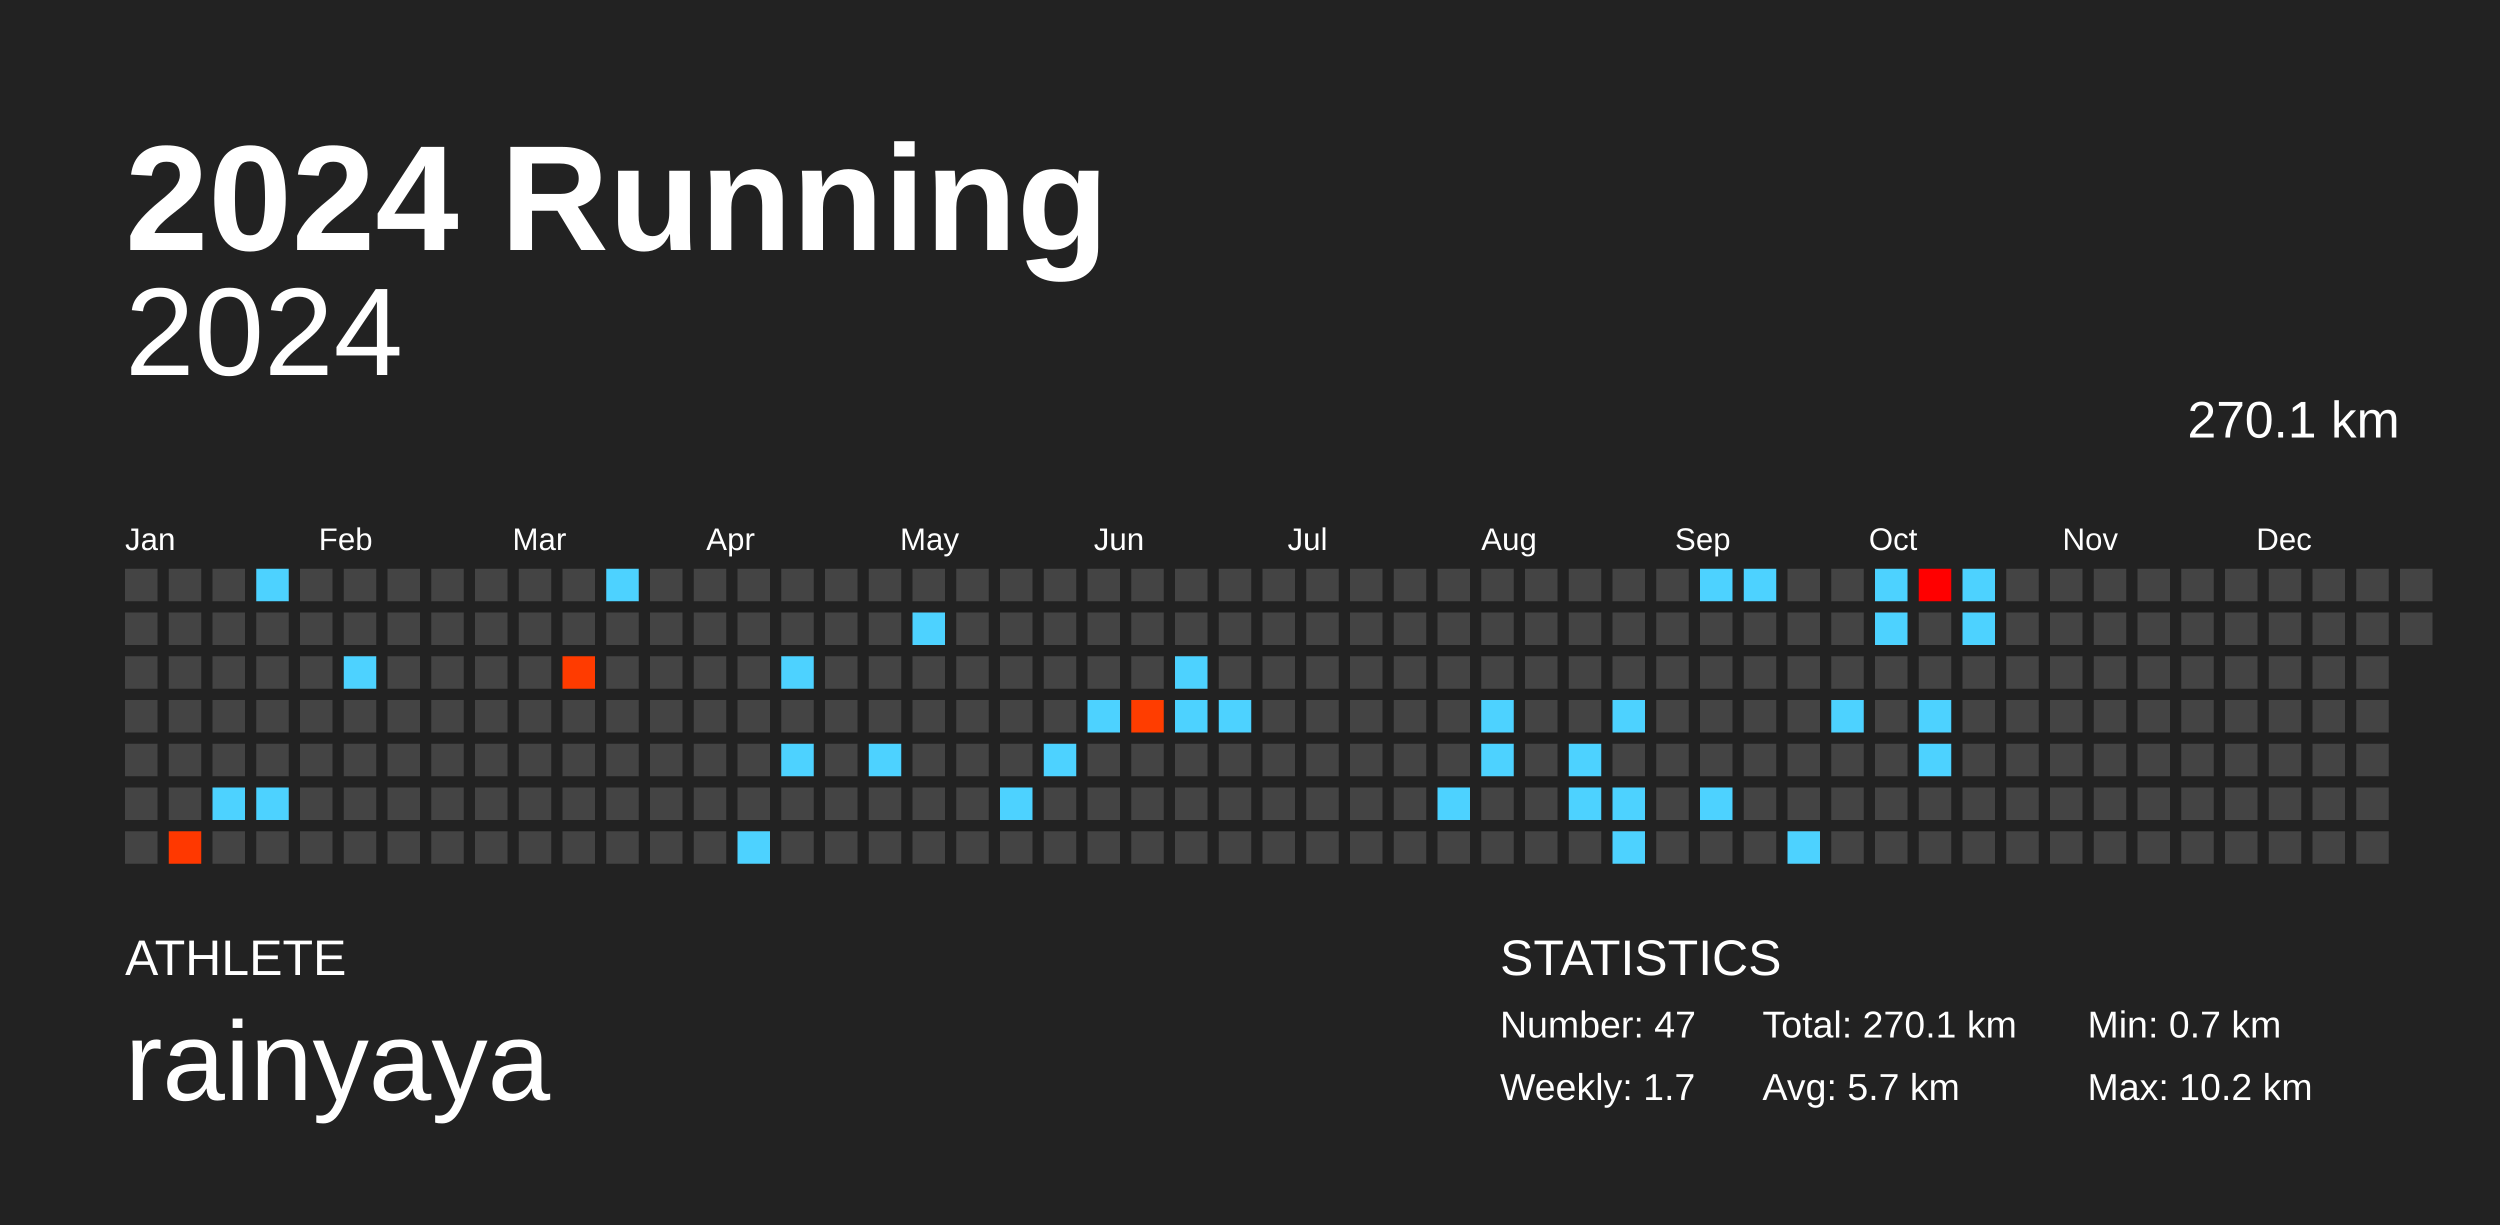
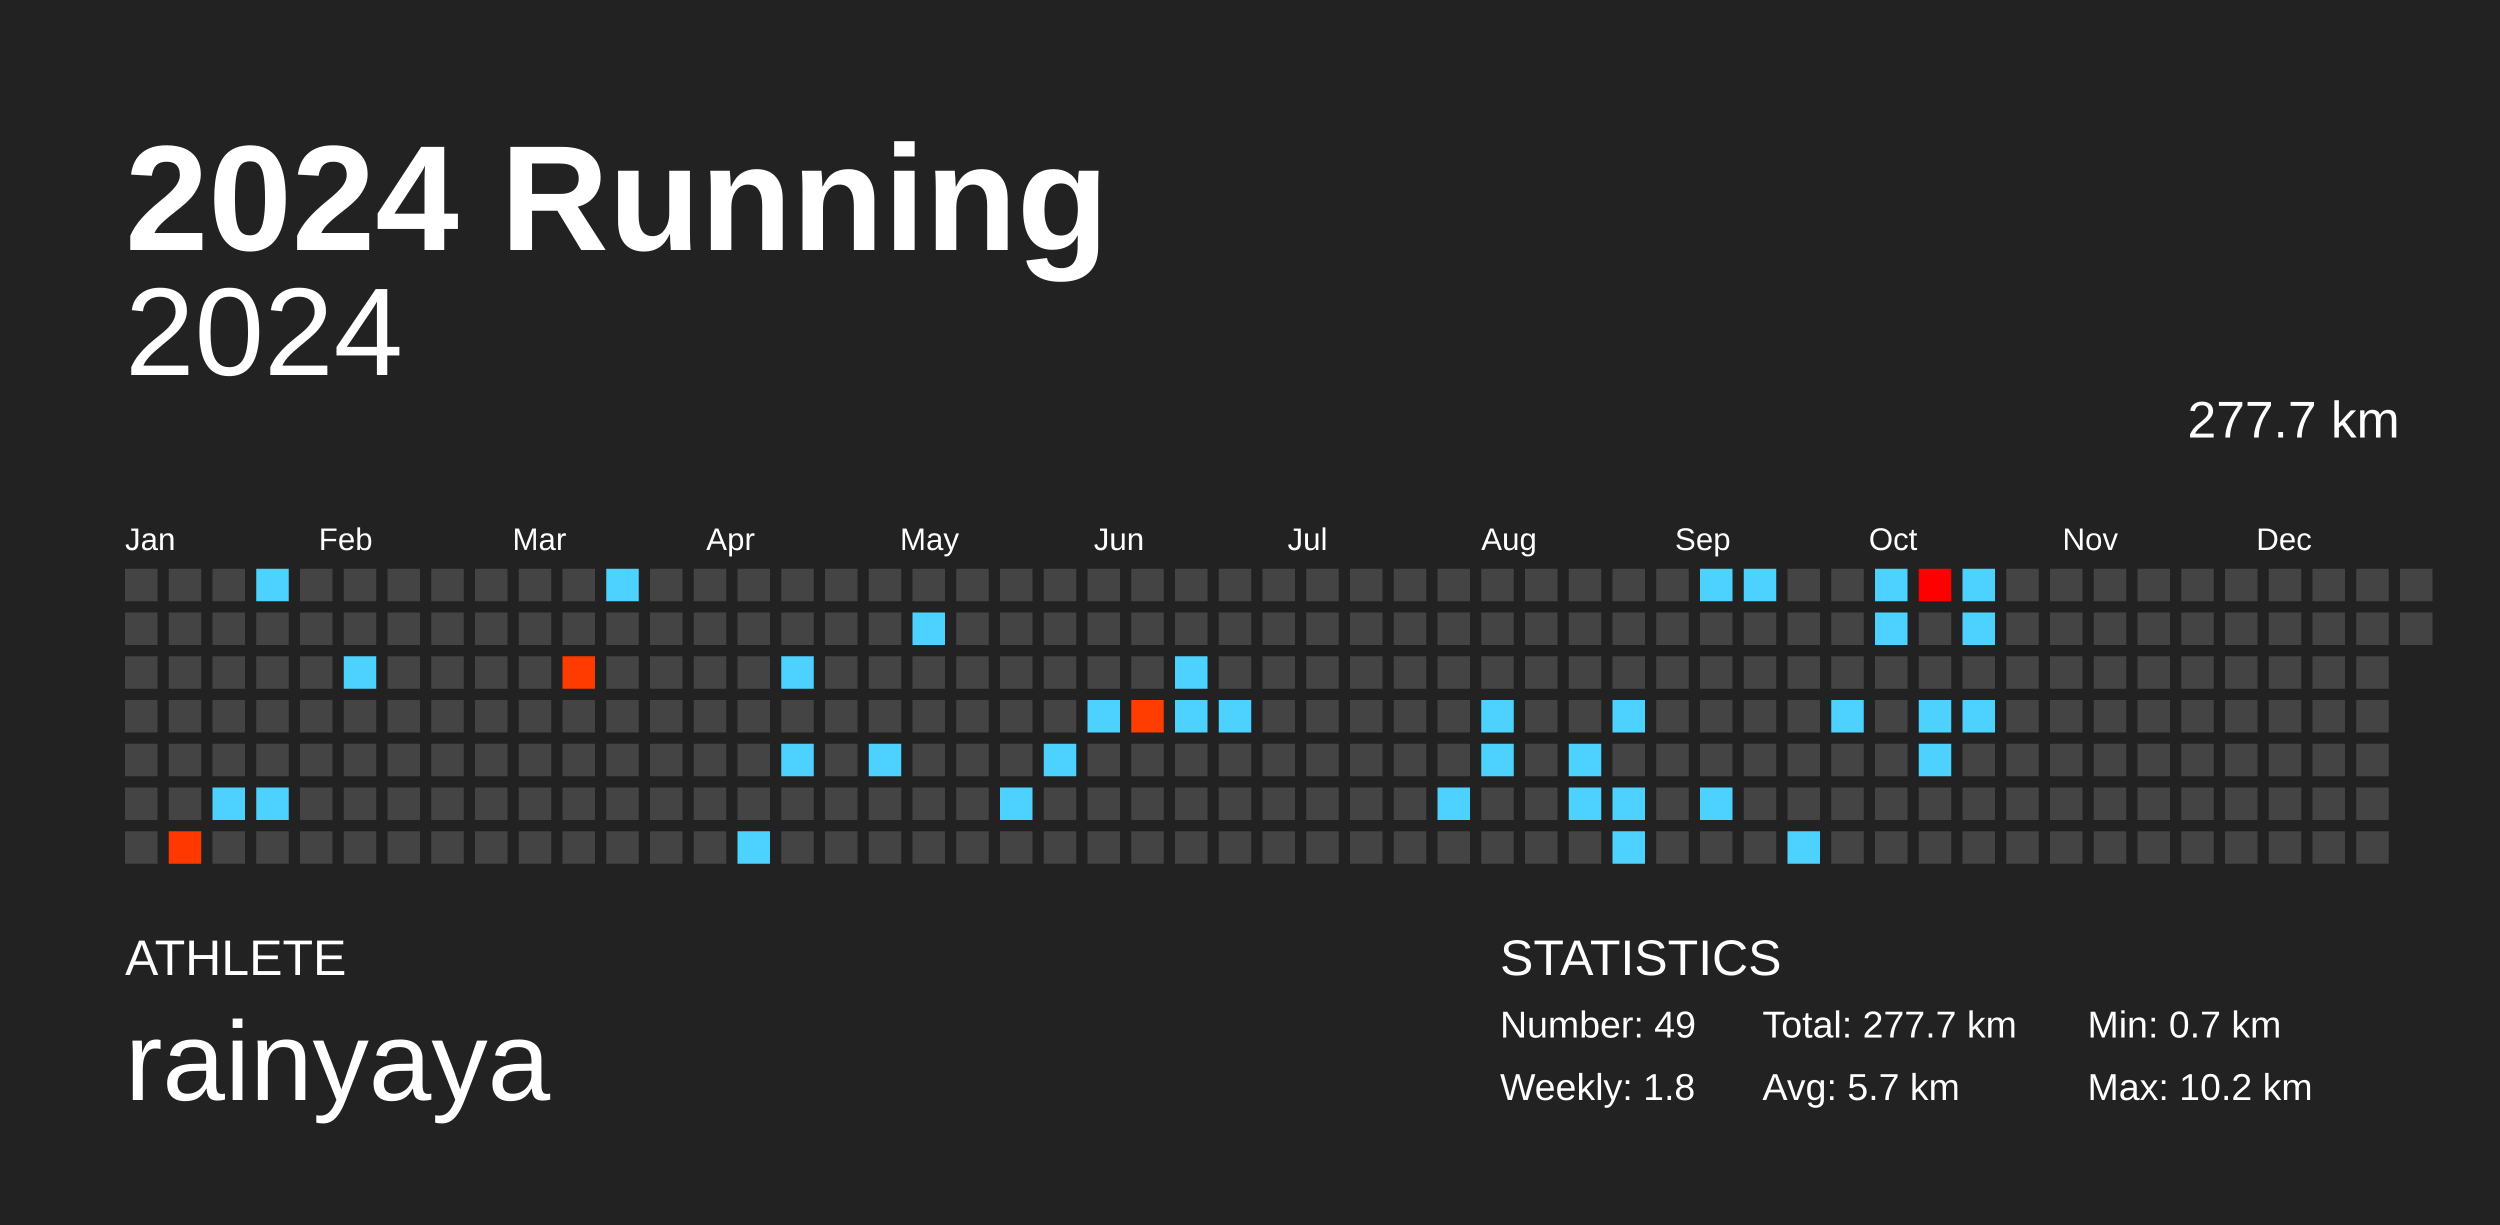
<svg xmlns="http://www.w3.org/2000/svg" baseProfile="full" height="98mm" version="1.1" viewBox="0,0,200,98" width="200mm">
  <defs />
  <rect fill="#222222" height="98" width="200" x="0" y="0" />
  <text fill="#FFFFFF" style="font-size:12px; font-family:Arial; font-weight:bold;" x="10" y="20">2024 Running</text>
  <text fill="#FFFFFF" style="font-size:4px; font-family:Arial" x="10" y="78">ATHLETE</text>
  <text fill="#FFFFFF" style="font-size:9px; font-family:Arial" x="10" y="88">rainyaya</text>
  <text fill="#FFFFFF" style="font-size:4px; font-family:Arial" x="120" y="78">STATISTICS</text>
-   <text fill="#FFFFFF" style="font-size:3px; font-family:Arial" x="120" y="83">Number: 47</text>
-   <text fill="#FFFFFF" style="font-size:3px; font-family:Arial" x="120" y="88">Weekly: 1.7</text>
-   <text fill="#FFFFFF" style="font-size:3px; font-family:Arial" x="141" y="83">Total: 270.1 km</text>
+   <text fill="#FFFFFF" style="font-size:3px; font-family:Arial" x="120" y="83">Number: 49</text>
+   <text fill="#FFFFFF" style="font-size:3px; font-family:Arial" x="120" y="88">Weekly: 1.8</text>
+   <text fill="#FFFFFF" style="font-size:3px; font-family:Arial" x="141" y="83">Total: 277.7 km</text>
  <text fill="#FFFFFF" style="font-size:3px; font-family:Arial" x="141" y="88">Avg: 5.7 km</text>
  <text fill="#FFFFFF" style="font-size:3px; font-family:Arial" x="167" y="83">Min: 0.7 km</text>
  <text fill="#FFFFFF" style="font-size:3px; font-family:Arial" x="167" y="88">Max: 10.2 km</text>
  <text alignment-baseline="hanging" fill="#FFFFFF" style="font-size:10.0px; font-family:Arial;" x="10" y="30">2024</text>
-   <text alignment-baseline="hanging" fill="#FFFFFF" style="font-size:4.125px; font-family:Arial;" x="175" y="35">270.1 km</text>
+   <text alignment-baseline="hanging" fill="#FFFFFF" style="font-size:4.125px; font-family:Arial;" x="175" y="35">277.7 km</text>
  <text fill="#FFFFFF" style="font-size:2.5px; font-family:Arial" x="10.0" y="44">Jan</text>
  <text fill="#FFFFFF" style="font-size:2.5px; font-family:Arial" x="25.5" y="44">Feb</text>
  <text fill="#FFFFFF" style="font-size:2.5px; font-family:Arial" x="41.0" y="44">Mar</text>
  <text fill="#FFFFFF" style="font-size:2.5px; font-family:Arial" x="56.5" y="44">Apr</text>
  <text fill="#FFFFFF" style="font-size:2.5px; font-family:Arial" x="72.0" y="44">May</text>
  <text fill="#FFFFFF" style="font-size:2.5px; font-family:Arial" x="87.5" y="44">Jun</text>
  <text fill="#FFFFFF" style="font-size:2.5px; font-family:Arial" x="103.0" y="44">Jul</text>
  <text fill="#FFFFFF" style="font-size:2.5px; font-family:Arial" x="118.5" y="44">Aug</text>
  <text fill="#FFFFFF" style="font-size:2.5px; font-family:Arial" x="134.0" y="44">Sep</text>
  <text fill="#FFFFFF" style="font-size:2.5px; font-family:Arial" x="149.5" y="44">Oct</text>
  <text fill="#FFFFFF" style="font-size:2.5px; font-family:Arial" x="165.0" y="44">Nov</text>
  <text fill="#FFFFFF" style="font-size:2.5px; font-family:Arial" x="180.5" y="44">Dec</text>
  <rect fill="#444444" height="2.6" width="2.6" x="10.0" y="45.5" />
  <rect fill="#444444" height="2.6" width="2.6" x="10.0" y="49.0" />
  <rect fill="#444444" height="2.6" width="2.6" x="10.0" y="52.5" />
  <rect fill="#444444" height="2.6" width="2.6" x="10.0" y="56.0" />
  <rect fill="#444444" height="2.6" width="2.6" x="10.0" y="59.5" />
  <rect fill="#444444" height="2.6" width="2.6" x="10.0" y="63.0" />
  <rect fill="#444444" height="2.6" width="2.6" x="10.0" y="66.5" />
  <rect fill="#444444" height="2.6" width="2.6" x="13.5" y="45.5" />
  <rect fill="#444444" height="2.6" width="2.6" x="13.5" y="49.0" />
  <rect fill="#444444" height="2.6" width="2.6" x="13.5" y="52.5" />
  <rect fill="#444444" height="2.6" width="2.6" x="13.5" y="56.0" />
  <rect fill="#444444" height="2.6" width="2.6" x="13.5" y="59.5" />
  <rect fill="#444444" height="2.6" width="2.6" x="13.5" y="63.0" />
  <rect fill="#ff3800" height="2.6" width="2.6" x="13.5" y="66.5" />
  <rect fill="#444444" height="2.6" width="2.6" x="17.0" y="45.5" />
  <rect fill="#444444" height="2.6" width="2.6" x="17.0" y="49.0" />
  <rect fill="#444444" height="2.6" width="2.6" x="17.0" y="52.5" />
  <rect fill="#444444" height="2.6" width="2.6" x="17.0" y="56.0" />
  <rect fill="#444444" height="2.6" width="2.6" x="17.0" y="59.5" />
  <rect fill="#4dd2ff" height="2.6" width="2.6" x="17.0" y="63.0" />
  <rect fill="#444444" height="2.6" width="2.6" x="17.0" y="66.5" />
  <rect fill="#4dd2ff" height="2.6" width="2.6" x="20.5" y="45.5" />
  <rect fill="#444444" height="2.6" width="2.6" x="20.5" y="49.0" />
  <rect fill="#444444" height="2.6" width="2.6" x="20.5" y="52.5" />
  <rect fill="#444444" height="2.6" width="2.6" x="20.5" y="56.0" />
  <rect fill="#444444" height="2.6" width="2.6" x="20.5" y="59.5" />
  <rect fill="#4dd2ff" height="2.6" width="2.6" x="20.5" y="63.0" />
  <rect fill="#444444" height="2.6" width="2.6" x="20.5" y="66.5" />
  <rect fill="#444444" height="2.6" width="2.6" x="24.0" y="45.5" />
  <rect fill="#444444" height="2.6" width="2.6" x="24.0" y="49.0" />
  <rect fill="#444444" height="2.6" width="2.6" x="24.0" y="52.5" />
  <rect fill="#444444" height="2.6" width="2.6" x="24.0" y="56.0" />
  <rect fill="#444444" height="2.6" width="2.6" x="24.0" y="59.5" />
  <rect fill="#444444" height="2.6" width="2.6" x="24.0" y="63.0" />
  <rect fill="#444444" height="2.6" width="2.6" x="24.0" y="66.5" />
  <rect fill="#444444" height="2.6" width="2.6" x="27.5" y="45.5" />
  <rect fill="#444444" height="2.6" width="2.6" x="27.5" y="49.0" />
  <rect fill="#4dd2ff" height="2.6" width="2.6" x="27.5" y="52.5" />
  <rect fill="#444444" height="2.6" width="2.6" x="27.5" y="56.0" />
  <rect fill="#444444" height="2.6" width="2.6" x="27.5" y="59.5" />
  <rect fill="#444444" height="2.6" width="2.6" x="27.5" y="63.0" />
  <rect fill="#444444" height="2.6" width="2.6" x="27.5" y="66.5" />
  <rect fill="#444444" height="2.6" width="2.6" x="31.0" y="45.5" />
  <rect fill="#444444" height="2.6" width="2.6" x="31.0" y="49.0" />
  <rect fill="#444444" height="2.6" width="2.6" x="31.0" y="52.5" />
  <rect fill="#444444" height="2.6" width="2.6" x="31.0" y="56.0" />
  <rect fill="#444444" height="2.6" width="2.6" x="31.0" y="59.5" />
  <rect fill="#444444" height="2.6" width="2.6" x="31.0" y="63.0" />
  <rect fill="#444444" height="2.6" width="2.6" x="31.0" y="66.5" />
  <rect fill="#444444" height="2.6" width="2.6" x="34.5" y="45.5" />
  <rect fill="#444444" height="2.6" width="2.6" x="34.5" y="49.0" />
  <rect fill="#444444" height="2.6" width="2.6" x="34.5" y="52.5" />
  <rect fill="#444444" height="2.6" width="2.6" x="34.5" y="56.0" />
  <rect fill="#444444" height="2.6" width="2.6" x="34.5" y="59.5" />
  <rect fill="#444444" height="2.6" width="2.6" x="34.5" y="63.0" />
  <rect fill="#444444" height="2.6" width="2.6" x="34.5" y="66.5" />
  <rect fill="#444444" height="2.6" width="2.6" x="38.0" y="45.5" />
  <rect fill="#444444" height="2.6" width="2.6" x="38.0" y="49.0" />
  <rect fill="#444444" height="2.6" width="2.6" x="38.0" y="52.5" />
  <rect fill="#444444" height="2.6" width="2.6" x="38.0" y="56.0" />
  <rect fill="#444444" height="2.6" width="2.6" x="38.0" y="59.5" />
  <rect fill="#444444" height="2.6" width="2.6" x="38.0" y="63.0" />
  <rect fill="#444444" height="2.6" width="2.6" x="38.0" y="66.5" />
  <rect fill="#444444" height="2.6" width="2.6" x="41.5" y="45.5" />
  <rect fill="#444444" height="2.6" width="2.6" x="41.5" y="49.0" />
  <rect fill="#444444" height="2.6" width="2.6" x="41.5" y="52.5" />
  <rect fill="#444444" height="2.6" width="2.6" x="41.5" y="56.0" />
  <rect fill="#444444" height="2.6" width="2.6" x="41.5" y="59.5" />
  <rect fill="#444444" height="2.6" width="2.6" x="41.5" y="63.0" />
  <rect fill="#444444" height="2.6" width="2.6" x="41.5" y="66.5" />
  <rect fill="#444444" height="2.6" width="2.6" x="45.0" y="45.5" />
  <rect fill="#444444" height="2.6" width="2.6" x="45.0" y="49.0" />
  <rect fill="#ff3b00" height="2.6" width="2.6" x="45.0" y="52.5" />
  <rect fill="#444444" height="2.6" width="2.6" x="45.0" y="56.0" />
  <rect fill="#444444" height="2.6" width="2.6" x="45.0" y="59.5" />
  <rect fill="#444444" height="2.6" width="2.6" x="45.0" y="63.0" />
  <rect fill="#444444" height="2.6" width="2.6" x="45.0" y="66.5" />
  <rect fill="#4dd2ff" height="2.6" width="2.6" x="48.5" y="45.5" />
  <rect fill="#444444" height="2.6" width="2.6" x="48.5" y="49.0" />
  <rect fill="#444444" height="2.6" width="2.6" x="48.5" y="52.5" />
  <rect fill="#444444" height="2.6" width="2.6" x="48.5" y="56.0" />
  <rect fill="#444444" height="2.6" width="2.6" x="48.5" y="59.5" />
  <rect fill="#444444" height="2.6" width="2.6" x="48.5" y="63.0" />
  <rect fill="#444444" height="2.6" width="2.6" x="48.5" y="66.5" />
  <rect fill="#444444" height="2.6" width="2.6" x="52.0" y="45.5" />
  <rect fill="#444444" height="2.6" width="2.6" x="52.0" y="49.0" />
  <rect fill="#444444" height="2.6" width="2.6" x="52.0" y="52.5" />
  <rect fill="#444444" height="2.6" width="2.6" x="52.0" y="56.0" />
  <rect fill="#444444" height="2.6" width="2.6" x="52.0" y="59.5" />
  <rect fill="#444444" height="2.6" width="2.6" x="52.0" y="63.0" />
  <rect fill="#444444" height="2.6" width="2.6" x="52.0" y="66.5" />
  <rect fill="#444444" height="2.6" width="2.6" x="55.5" y="45.5" />
  <rect fill="#444444" height="2.6" width="2.6" x="55.5" y="49.0" />
  <rect fill="#444444" height="2.6" width="2.6" x="55.5" y="52.5" />
  <rect fill="#444444" height="2.6" width="2.6" x="55.5" y="56.0" />
  <rect fill="#444444" height="2.6" width="2.6" x="55.5" y="59.5" />
  <rect fill="#444444" height="2.6" width="2.6" x="55.5" y="63.0" />
  <rect fill="#444444" height="2.6" width="2.6" x="55.5" y="66.5" />
  <rect fill="#444444" height="2.6" width="2.6" x="59.0" y="45.5" />
  <rect fill="#444444" height="2.6" width="2.6" x="59.0" y="49.0" />
  <rect fill="#444444" height="2.6" width="2.6" x="59.0" y="52.5" />
  <rect fill="#444444" height="2.6" width="2.6" x="59.0" y="56.0" />
  <rect fill="#444444" height="2.6" width="2.6" x="59.0" y="59.5" />
  <rect fill="#444444" height="2.6" width="2.6" x="59.0" y="63.0" />
  <rect fill="#4dd2ff" height="2.6" width="2.6" x="59.0" y="66.5" />
  <rect fill="#444444" height="2.6" width="2.6" x="62.5" y="45.5" />
  <rect fill="#444444" height="2.6" width="2.6" x="62.5" y="49.0" />
  <rect fill="#4dd2ff" height="2.6" width="2.6" x="62.5" y="52.5" />
  <rect fill="#444444" height="2.6" width="2.6" x="62.5" y="56.0" />
  <rect fill="#4dd2ff" height="2.6" width="2.6" x="62.5" y="59.5" />
  <rect fill="#444444" height="2.6" width="2.6" x="62.5" y="63.0" />
  <rect fill="#444444" height="2.6" width="2.6" x="62.5" y="66.5" />
  <rect fill="#444444" height="2.6" width="2.6" x="66.0" y="45.5" />
  <rect fill="#444444" height="2.6" width="2.6" x="66.0" y="49.0" />
  <rect fill="#444444" height="2.6" width="2.6" x="66.0" y="52.5" />
  <rect fill="#444444" height="2.6" width="2.6" x="66.0" y="56.0" />
  <rect fill="#444444" height="2.6" width="2.6" x="66.0" y="59.5" />
  <rect fill="#444444" height="2.6" width="2.6" x="66.0" y="63.0" />
  <rect fill="#444444" height="2.6" width="2.6" x="66.0" y="66.5" />
  <rect fill="#444444" height="2.6" width="2.6" x="69.5" y="45.5" />
  <rect fill="#444444" height="2.6" width="2.6" x="69.5" y="49.0" />
  <rect fill="#444444" height="2.6" width="2.6" x="69.5" y="52.5" />
  <rect fill="#444444" height="2.6" width="2.6" x="69.5" y="56.0" />
  <rect fill="#4dd2ff" height="2.6" width="2.6" x="69.5" y="59.5" />
  <rect fill="#444444" height="2.6" width="2.6" x="69.5" y="63.0" />
  <rect fill="#444444" height="2.6" width="2.6" x="69.5" y="66.5" />
  <rect fill="#444444" height="2.6" width="2.6" x="73.0" y="45.5" />
  <rect fill="#4dd2ff" height="2.6" width="2.6" x="73.0" y="49.0" />
  <rect fill="#444444" height="2.6" width="2.6" x="73.0" y="52.5" />
  <rect fill="#444444" height="2.6" width="2.6" x="73.0" y="56.0" />
  <rect fill="#444444" height="2.6" width="2.6" x="73.0" y="59.5" />
  <rect fill="#444444" height="2.6" width="2.6" x="73.0" y="63.0" />
  <rect fill="#444444" height="2.6" width="2.6" x="73.0" y="66.5" />
  <rect fill="#444444" height="2.6" width="2.6" x="76.5" y="45.5" />
  <rect fill="#444444" height="2.6" width="2.6" x="76.5" y="49.0" />
  <rect fill="#444444" height="2.6" width="2.6" x="76.5" y="52.5" />
  <rect fill="#444444" height="2.6" width="2.6" x="76.5" y="56.0" />
  <rect fill="#444444" height="2.6" width="2.6" x="76.5" y="59.5" />
  <rect fill="#444444" height="2.6" width="2.6" x="76.5" y="63.0" />
  <rect fill="#444444" height="2.6" width="2.6" x="76.5" y="66.5" />
  <rect fill="#444444" height="2.6" width="2.6" x="80.0" y="45.5" />
  <rect fill="#444444" height="2.6" width="2.6" x="80.0" y="49.0" />
  <rect fill="#444444" height="2.6" width="2.6" x="80.0" y="52.5" />
  <rect fill="#444444" height="2.6" width="2.6" x="80.0" y="56.0" />
  <rect fill="#444444" height="2.6" width="2.6" x="80.0" y="59.5" />
  <rect fill="#4dd2ff" height="2.6" width="2.6" x="80.0" y="63.0" />
  <rect fill="#444444" height="2.6" width="2.6" x="80.0" y="66.5" />
  <rect fill="#444444" height="2.6" width="2.6" x="83.5" y="45.5" />
  <rect fill="#444444" height="2.6" width="2.6" x="83.5" y="49.0" />
  <rect fill="#444444" height="2.6" width="2.6" x="83.5" y="52.5" />
  <rect fill="#444444" height="2.6" width="2.6" x="83.5" y="56.0" />
  <rect fill="#4dd2ff" height="2.6" width="2.6" x="83.5" y="59.5" />
  <rect fill="#444444" height="2.6" width="2.6" x="83.5" y="63.0" />
  <rect fill="#444444" height="2.6" width="2.6" x="83.5" y="66.5" />
  <rect fill="#444444" height="2.6" width="2.6" x="87.0" y="45.5" />
  <rect fill="#444444" height="2.6" width="2.6" x="87.0" y="49.0" />
  <rect fill="#444444" height="2.6" width="2.6" x="87.0" y="52.5" />
  <rect fill="#4dd2ff" height="2.6" width="2.6" x="87.0" y="56.0" />
  <rect fill="#444444" height="2.6" width="2.6" x="87.0" y="59.5" />
  <rect fill="#444444" height="2.6" width="2.6" x="87.0" y="63.0" />
  <rect fill="#444444" height="2.6" width="2.6" x="87.0" y="66.5" />
  <rect fill="#444444" height="2.6" width="2.6" x="90.5" y="45.5" />
  <rect fill="#444444" height="2.6" width="2.6" x="90.5" y="49.0" />
  <rect fill="#444444" height="2.6" width="2.6" x="90.5" y="52.5" />
  <rect fill="#ff3d00" height="2.6" width="2.6" x="90.5" y="56.0" />
  <rect fill="#444444" height="2.6" width="2.6" x="90.5" y="59.5" />
  <rect fill="#444444" height="2.6" width="2.6" x="90.5" y="63.0" />
  <rect fill="#444444" height="2.6" width="2.6" x="90.5" y="66.5" />
  <rect fill="#444444" height="2.6" width="2.6" x="94.0" y="45.5" />
  <rect fill="#444444" height="2.6" width="2.6" x="94.0" y="49.0" />
  <rect fill="#4dd2ff" height="2.6" width="2.6" x="94.0" y="52.5" />
  <rect fill="#4dd2ff" height="2.6" width="2.6" x="94.0" y="56.0" />
  <rect fill="#444444" height="2.6" width="2.6" x="94.0" y="59.5" />
  <rect fill="#444444" height="2.6" width="2.6" x="94.0" y="63.0" />
  <rect fill="#444444" height="2.6" width="2.6" x="94.0" y="66.5" />
  <rect fill="#444444" height="2.6" width="2.6" x="97.5" y="45.5" />
  <rect fill="#444444" height="2.6" width="2.6" x="97.5" y="49.0" />
  <rect fill="#444444" height="2.6" width="2.6" x="97.5" y="52.5" />
  <rect fill="#4dd2ff" height="2.6" width="2.6" x="97.5" y="56.0" />
  <rect fill="#444444" height="2.6" width="2.6" x="97.5" y="59.5" />
  <rect fill="#444444" height="2.6" width="2.6" x="97.5" y="63.0" />
  <rect fill="#444444" height="2.6" width="2.6" x="97.5" y="66.5" />
  <rect fill="#444444" height="2.6" width="2.6" x="101.0" y="45.5" />
  <rect fill="#444444" height="2.6" width="2.6" x="101.0" y="49.0" />
  <rect fill="#444444" height="2.6" width="2.6" x="101.0" y="52.5" />
  <rect fill="#444444" height="2.6" width="2.6" x="101.0" y="56.0" />
  <rect fill="#444444" height="2.6" width="2.6" x="101.0" y="59.5" />
  <rect fill="#444444" height="2.6" width="2.6" x="101.0" y="63.0" />
  <rect fill="#444444" height="2.6" width="2.6" x="101.0" y="66.5" />
  <rect fill="#444444" height="2.6" width="2.6" x="104.5" y="45.5" />
  <rect fill="#444444" height="2.6" width="2.6" x="104.5" y="49.0" />
  <rect fill="#444444" height="2.6" width="2.6" x="104.5" y="52.5" />
  <rect fill="#444444" height="2.6" width="2.6" x="104.5" y="56.0" />
  <rect fill="#444444" height="2.6" width="2.6" x="104.5" y="59.5" />
  <rect fill="#444444" height="2.6" width="2.6" x="104.5" y="63.0" />
  <rect fill="#444444" height="2.6" width="2.6" x="104.5" y="66.5" />
  <rect fill="#444444" height="2.6" width="2.6" x="108.0" y="45.5" />
  <rect fill="#444444" height="2.6" width="2.6" x="108.0" y="49.0" />
  <rect fill="#444444" height="2.6" width="2.6" x="108.0" y="52.5" />
  <rect fill="#444444" height="2.6" width="2.6" x="108.0" y="56.0" />
  <rect fill="#444444" height="2.6" width="2.6" x="108.0" y="59.5" />
  <rect fill="#444444" height="2.6" width="2.6" x="108.0" y="63.0" />
  <rect fill="#444444" height="2.6" width="2.6" x="108.0" y="66.5" />
  <rect fill="#444444" height="2.6" width="2.6" x="111.5" y="45.5" />
  <rect fill="#444444" height="2.6" width="2.6" x="111.5" y="49.0" />
  <rect fill="#444444" height="2.6" width="2.6" x="111.5" y="52.5" />
  <rect fill="#444444" height="2.6" width="2.6" x="111.5" y="56.0" />
  <rect fill="#444444" height="2.6" width="2.6" x="111.5" y="59.5" />
  <rect fill="#444444" height="2.6" width="2.6" x="111.5" y="63.0" />
  <rect fill="#444444" height="2.6" width="2.6" x="111.5" y="66.5" />
  <rect fill="#444444" height="2.6" width="2.6" x="115.0" y="45.5" />
  <rect fill="#444444" height="2.6" width="2.6" x="115.0" y="49.0" />
  <rect fill="#444444" height="2.6" width="2.6" x="115.0" y="52.5" />
  <rect fill="#444444" height="2.6" width="2.6" x="115.0" y="56.0" />
  <rect fill="#444444" height="2.6" width="2.6" x="115.0" y="59.5" />
  <rect fill="#4dd2ff" height="2.6" width="2.6" x="115.0" y="63.0" />
  <rect fill="#444444" height="2.6" width="2.6" x="115.0" y="66.5" />
  <rect fill="#444444" height="2.6" width="2.6" x="118.5" y="45.5" />
  <rect fill="#444444" height="2.6" width="2.6" x="118.5" y="49.0" />
  <rect fill="#444444" height="2.6" width="2.6" x="118.5" y="52.5" />
  <rect fill="#4dd2ff" height="2.6" width="2.6" x="118.5" y="56.0" />
  <rect fill="#4dd2ff" height="2.6" width="2.6" x="118.5" y="59.5" />
  <rect fill="#444444" height="2.6" width="2.6" x="118.5" y="63.0" />
  <rect fill="#444444" height="2.6" width="2.6" x="118.5" y="66.5" />
  <rect fill="#444444" height="2.6" width="2.6" x="122.0" y="45.5" />
  <rect fill="#444444" height="2.6" width="2.6" x="122.0" y="49.0" />
  <rect fill="#444444" height="2.6" width="2.6" x="122.0" y="52.5" />
  <rect fill="#444444" height="2.6" width="2.6" x="122.0" y="56.0" />
  <rect fill="#444444" height="2.6" width="2.6" x="122.0" y="59.5" />
  <rect fill="#444444" height="2.6" width="2.6" x="122.0" y="63.0" />
  <rect fill="#444444" height="2.6" width="2.6" x="122.0" y="66.5" />
  <rect fill="#444444" height="2.6" width="2.6" x="125.5" y="45.5" />
  <rect fill="#444444" height="2.6" width="2.6" x="125.5" y="49.0" />
  <rect fill="#444444" height="2.6" width="2.6" x="125.5" y="52.5" />
  <rect fill="#444444" height="2.6" width="2.6" x="125.5" y="56.0" />
  <rect fill="#4dd2ff" height="2.6" width="2.6" x="125.5" y="59.5" />
  <rect fill="#4dd2ff" height="2.6" width="2.6" x="125.5" y="63.0" />
  <rect fill="#444444" height="2.6" width="2.6" x="125.5" y="66.5" />
  <rect fill="#444444" height="2.6" width="2.6" x="129.0" y="45.5" />
  <rect fill="#444444" height="2.6" width="2.6" x="129.0" y="49.0" />
  <rect fill="#444444" height="2.6" width="2.6" x="129.0" y="52.5" />
  <rect fill="#4dd2ff" height="2.6" width="2.6" x="129.0" y="56.0" />
  <rect fill="#444444" height="2.6" width="2.6" x="129.0" y="59.5" />
  <rect fill="#4dd2ff" height="2.6" width="2.6" x="129.0" y="63.0" />
  <rect fill="#4dd2ff" height="2.6" width="2.6" x="129.0" y="66.5" />
  <rect fill="#444444" height="2.6" width="2.6" x="132.5" y="45.5" />
  <rect fill="#444444" height="2.6" width="2.6" x="132.5" y="49.0" />
  <rect fill="#444444" height="2.6" width="2.6" x="132.5" y="52.5" />
  <rect fill="#444444" height="2.6" width="2.6" x="132.5" y="56.0" />
  <rect fill="#444444" height="2.6" width="2.6" x="132.5" y="59.5" />
  <rect fill="#444444" height="2.6" width="2.6" x="132.5" y="63.0" />
  <rect fill="#444444" height="2.6" width="2.6" x="132.5" y="66.5" />
  <rect fill="#4dd2ff" height="2.6" width="2.6" x="136.0" y="45.5" />
  <rect fill="#444444" height="2.6" width="2.6" x="136.0" y="49.0" />
  <rect fill="#444444" height="2.6" width="2.6" x="136.0" y="52.5" />
  <rect fill="#444444" height="2.6" width="2.6" x="136.0" y="56.0" />
  <rect fill="#444444" height="2.6" width="2.6" x="136.0" y="59.5" />
  <rect fill="#4dd2ff" height="2.6" width="2.6" x="136.0" y="63.0" />
  <rect fill="#444444" height="2.6" width="2.6" x="136.0" y="66.5" />
  <rect fill="#4dd2ff" height="2.6" width="2.6" x="139.5" y="45.5" />
  <rect fill="#444444" height="2.6" width="2.6" x="139.5" y="49.0" />
  <rect fill="#444444" height="2.6" width="2.6" x="139.5" y="52.5" />
  <rect fill="#444444" height="2.6" width="2.6" x="139.5" y="56.0" />
  <rect fill="#444444" height="2.6" width="2.6" x="139.5" y="59.5" />
  <rect fill="#444444" height="2.6" width="2.6" x="139.5" y="63.0" />
  <rect fill="#444444" height="2.6" width="2.6" x="139.5" y="66.5" />
  <rect fill="#444444" height="2.6" width="2.6" x="143.0" y="45.5" />
  <rect fill="#444444" height="2.6" width="2.6" x="143.0" y="49.0" />
  <rect fill="#444444" height="2.6" width="2.6" x="143.0" y="52.5" />
  <rect fill="#444444" height="2.6" width="2.6" x="143.0" y="56.0" />
  <rect fill="#444444" height="2.6" width="2.6" x="143.0" y="59.5" />
  <rect fill="#444444" height="2.6" width="2.6" x="143.0" y="63.0" />
  <rect fill="#4dd2ff" height="2.6" width="2.6" x="143.0" y="66.5" />
  <rect fill="#444444" height="2.6" width="2.6" x="146.5" y="45.5" />
  <rect fill="#444444" height="2.6" width="2.6" x="146.5" y="49.0" />
  <rect fill="#444444" height="2.6" width="2.6" x="146.5" y="52.5" />
  <rect fill="#4dd2ff" height="2.6" width="2.6" x="146.5" y="56.0" />
  <rect fill="#444444" height="2.6" width="2.6" x="146.5" y="59.5" />
  <rect fill="#444444" height="2.6" width="2.6" x="146.5" y="63.0" />
  <rect fill="#444444" height="2.6" width="2.6" x="146.5" y="66.5" />
  <rect fill="#4dd2ff" height="2.6" width="2.6" x="150.0" y="45.5" />
  <rect fill="#4dd2ff" height="2.6" width="2.6" x="150.0" y="49.0" />
  <rect fill="#444444" height="2.6" width="2.6" x="150.0" y="52.5" />
  <rect fill="#444444" height="2.6" width="2.6" x="150.0" y="56.0" />
  <rect fill="#444444" height="2.6" width="2.6" x="150.0" y="59.5" />
  <rect fill="#444444" height="2.6" width="2.6" x="150.0" y="63.0" />
  <rect fill="#444444" height="2.6" width="2.6" x="150.0" y="66.5" />
  <rect fill="#ff0000" height="2.6" width="2.6" x="153.5" y="45.5" />
  <rect fill="#444444" height="2.6" width="2.6" x="153.5" y="49.0" />
  <rect fill="#444444" height="2.6" width="2.6" x="153.5" y="52.5" />
  <rect fill="#4dd2ff" height="2.6" width="2.6" x="153.5" y="56.0" />
  <rect fill="#4dd2ff" height="2.6" width="2.6" x="153.5" y="59.5" />
  <rect fill="#444444" height="2.6" width="2.6" x="153.5" y="63.0" />
  <rect fill="#444444" height="2.6" width="2.6" x="153.5" y="66.5" />
  <rect fill="#4dd2ff" height="2.6" width="2.6" x="157.0" y="45.5" />
  <rect fill="#4dd2ff" height="2.6" width="2.6" x="157.0" y="49.0" />
  <rect fill="#444444" height="2.6" width="2.6" x="157.0" y="52.5" />
-   <rect fill="#444444" height="2.6" width="2.6" x="157.0" y="56.0" />
+   <rect fill="#4dd2ff" height="2.6" width="2.6" x="157.0" y="56.0" />
  <rect fill="#444444" height="2.6" width="2.6" x="157.0" y="59.5" />
  <rect fill="#444444" height="2.6" width="2.6" x="157.0" y="63.0" />
  <rect fill="#444444" height="2.6" width="2.6" x="157.0" y="66.5" />
  <rect fill="#444444" height="2.6" width="2.6" x="160.5" y="45.5" />
  <rect fill="#444444" height="2.6" width="2.6" x="160.5" y="49.0" />
  <rect fill="#444444" height="2.6" width="2.6" x="160.5" y="52.5" />
  <rect fill="#444444" height="2.6" width="2.6" x="160.5" y="56.0" />
  <rect fill="#444444" height="2.6" width="2.6" x="160.5" y="59.5" />
  <rect fill="#444444" height="2.6" width="2.6" x="160.5" y="63.0" />
  <rect fill="#444444" height="2.6" width="2.6" x="160.5" y="66.5" />
  <rect fill="#444444" height="2.6" width="2.6" x="164.0" y="45.5" />
  <rect fill="#444444" height="2.6" width="2.6" x="164.0" y="49.0" />
  <rect fill="#444444" height="2.6" width="2.6" x="164.0" y="52.5" />
  <rect fill="#444444" height="2.6" width="2.6" x="164.0" y="56.0" />
  <rect fill="#444444" height="2.6" width="2.6" x="164.0" y="59.5" />
  <rect fill="#444444" height="2.6" width="2.6" x="164.0" y="63.0" />
  <rect fill="#444444" height="2.6" width="2.6" x="164.0" y="66.5" />
  <rect fill="#444444" height="2.6" width="2.6" x="167.5" y="45.5" />
  <rect fill="#444444" height="2.6" width="2.6" x="167.5" y="49.0" />
  <rect fill="#444444" height="2.6" width="2.6" x="167.5" y="52.5" />
  <rect fill="#444444" height="2.6" width="2.6" x="167.5" y="56.0" />
  <rect fill="#444444" height="2.6" width="2.6" x="167.5" y="59.5" />
  <rect fill="#444444" height="2.6" width="2.6" x="167.5" y="63.0" />
  <rect fill="#444444" height="2.6" width="2.6" x="167.5" y="66.5" />
  <rect fill="#444444" height="2.6" width="2.6" x="171.0" y="45.5" />
  <rect fill="#444444" height="2.6" width="2.6" x="171.0" y="49.0" />
  <rect fill="#444444" height="2.6" width="2.6" x="171.0" y="52.5" />
  <rect fill="#444444" height="2.6" width="2.6" x="171.0" y="56.0" />
  <rect fill="#444444" height="2.6" width="2.6" x="171.0" y="59.5" />
  <rect fill="#444444" height="2.6" width="2.6" x="171.0" y="63.0" />
  <rect fill="#444444" height="2.6" width="2.6" x="171.0" y="66.5" />
  <rect fill="#444444" height="2.6" width="2.6" x="174.5" y="45.5" />
  <rect fill="#444444" height="2.6" width="2.6" x="174.5" y="49.0" />
  <rect fill="#444444" height="2.6" width="2.6" x="174.5" y="52.5" />
  <rect fill="#444444" height="2.6" width="2.6" x="174.5" y="56.0" />
  <rect fill="#444444" height="2.6" width="2.6" x="174.5" y="59.5" />
  <rect fill="#444444" height="2.6" width="2.6" x="174.5" y="63.0" />
  <rect fill="#444444" height="2.6" width="2.6" x="174.5" y="66.5" />
  <rect fill="#444444" height="2.6" width="2.6" x="178.0" y="45.5" />
  <rect fill="#444444" height="2.6" width="2.6" x="178.0" y="49.0" />
  <rect fill="#444444" height="2.6" width="2.6" x="178.0" y="52.5" />
  <rect fill="#444444" height="2.6" width="2.6" x="178.0" y="56.0" />
  <rect fill="#444444" height="2.6" width="2.6" x="178.0" y="59.5" />
  <rect fill="#444444" height="2.6" width="2.6" x="178.0" y="63.0" />
  <rect fill="#444444" height="2.6" width="2.6" x="178.0" y="66.5" />
  <rect fill="#444444" height="2.6" width="2.6" x="181.5" y="45.5" />
  <rect fill="#444444" height="2.6" width="2.6" x="181.5" y="49.0" />
  <rect fill="#444444" height="2.6" width="2.6" x="181.5" y="52.5" />
  <rect fill="#444444" height="2.6" width="2.6" x="181.5" y="56.0" />
  <rect fill="#444444" height="2.6" width="2.6" x="181.5" y="59.5" />
  <rect fill="#444444" height="2.6" width="2.6" x="181.5" y="63.0" />
  <rect fill="#444444" height="2.6" width="2.6" x="181.5" y="66.5" />
  <rect fill="#444444" height="2.6" width="2.6" x="185.0" y="45.5" />
  <rect fill="#444444" height="2.6" width="2.6" x="185.0" y="49.0" />
  <rect fill="#444444" height="2.6" width="2.6" x="185.0" y="52.5" />
  <rect fill="#444444" height="2.6" width="2.6" x="185.0" y="56.0" />
  <rect fill="#444444" height="2.6" width="2.6" x="185.0" y="59.5" />
  <rect fill="#444444" height="2.6" width="2.6" x="185.0" y="63.0" />
  <rect fill="#444444" height="2.6" width="2.6" x="185.0" y="66.5" />
  <rect fill="#444444" height="2.6" width="2.6" x="188.5" y="45.5" />
  <rect fill="#444444" height="2.6" width="2.6" x="188.5" y="49.0" />
  <rect fill="#444444" height="2.6" width="2.6" x="188.5" y="52.5" />
  <rect fill="#444444" height="2.6" width="2.6" x="188.5" y="56.0" />
  <rect fill="#444444" height="2.6" width="2.6" x="188.5" y="59.5" />
  <rect fill="#444444" height="2.6" width="2.6" x="188.5" y="63.0" />
  <rect fill="#444444" height="2.6" width="2.6" x="188.5" y="66.5" />
  <rect fill="#444444" height="2.6" width="2.6" x="192.0" y="45.5" />
  <rect fill="#444444" height="2.6" width="2.6" x="192.0" y="49.0" />
</svg>
